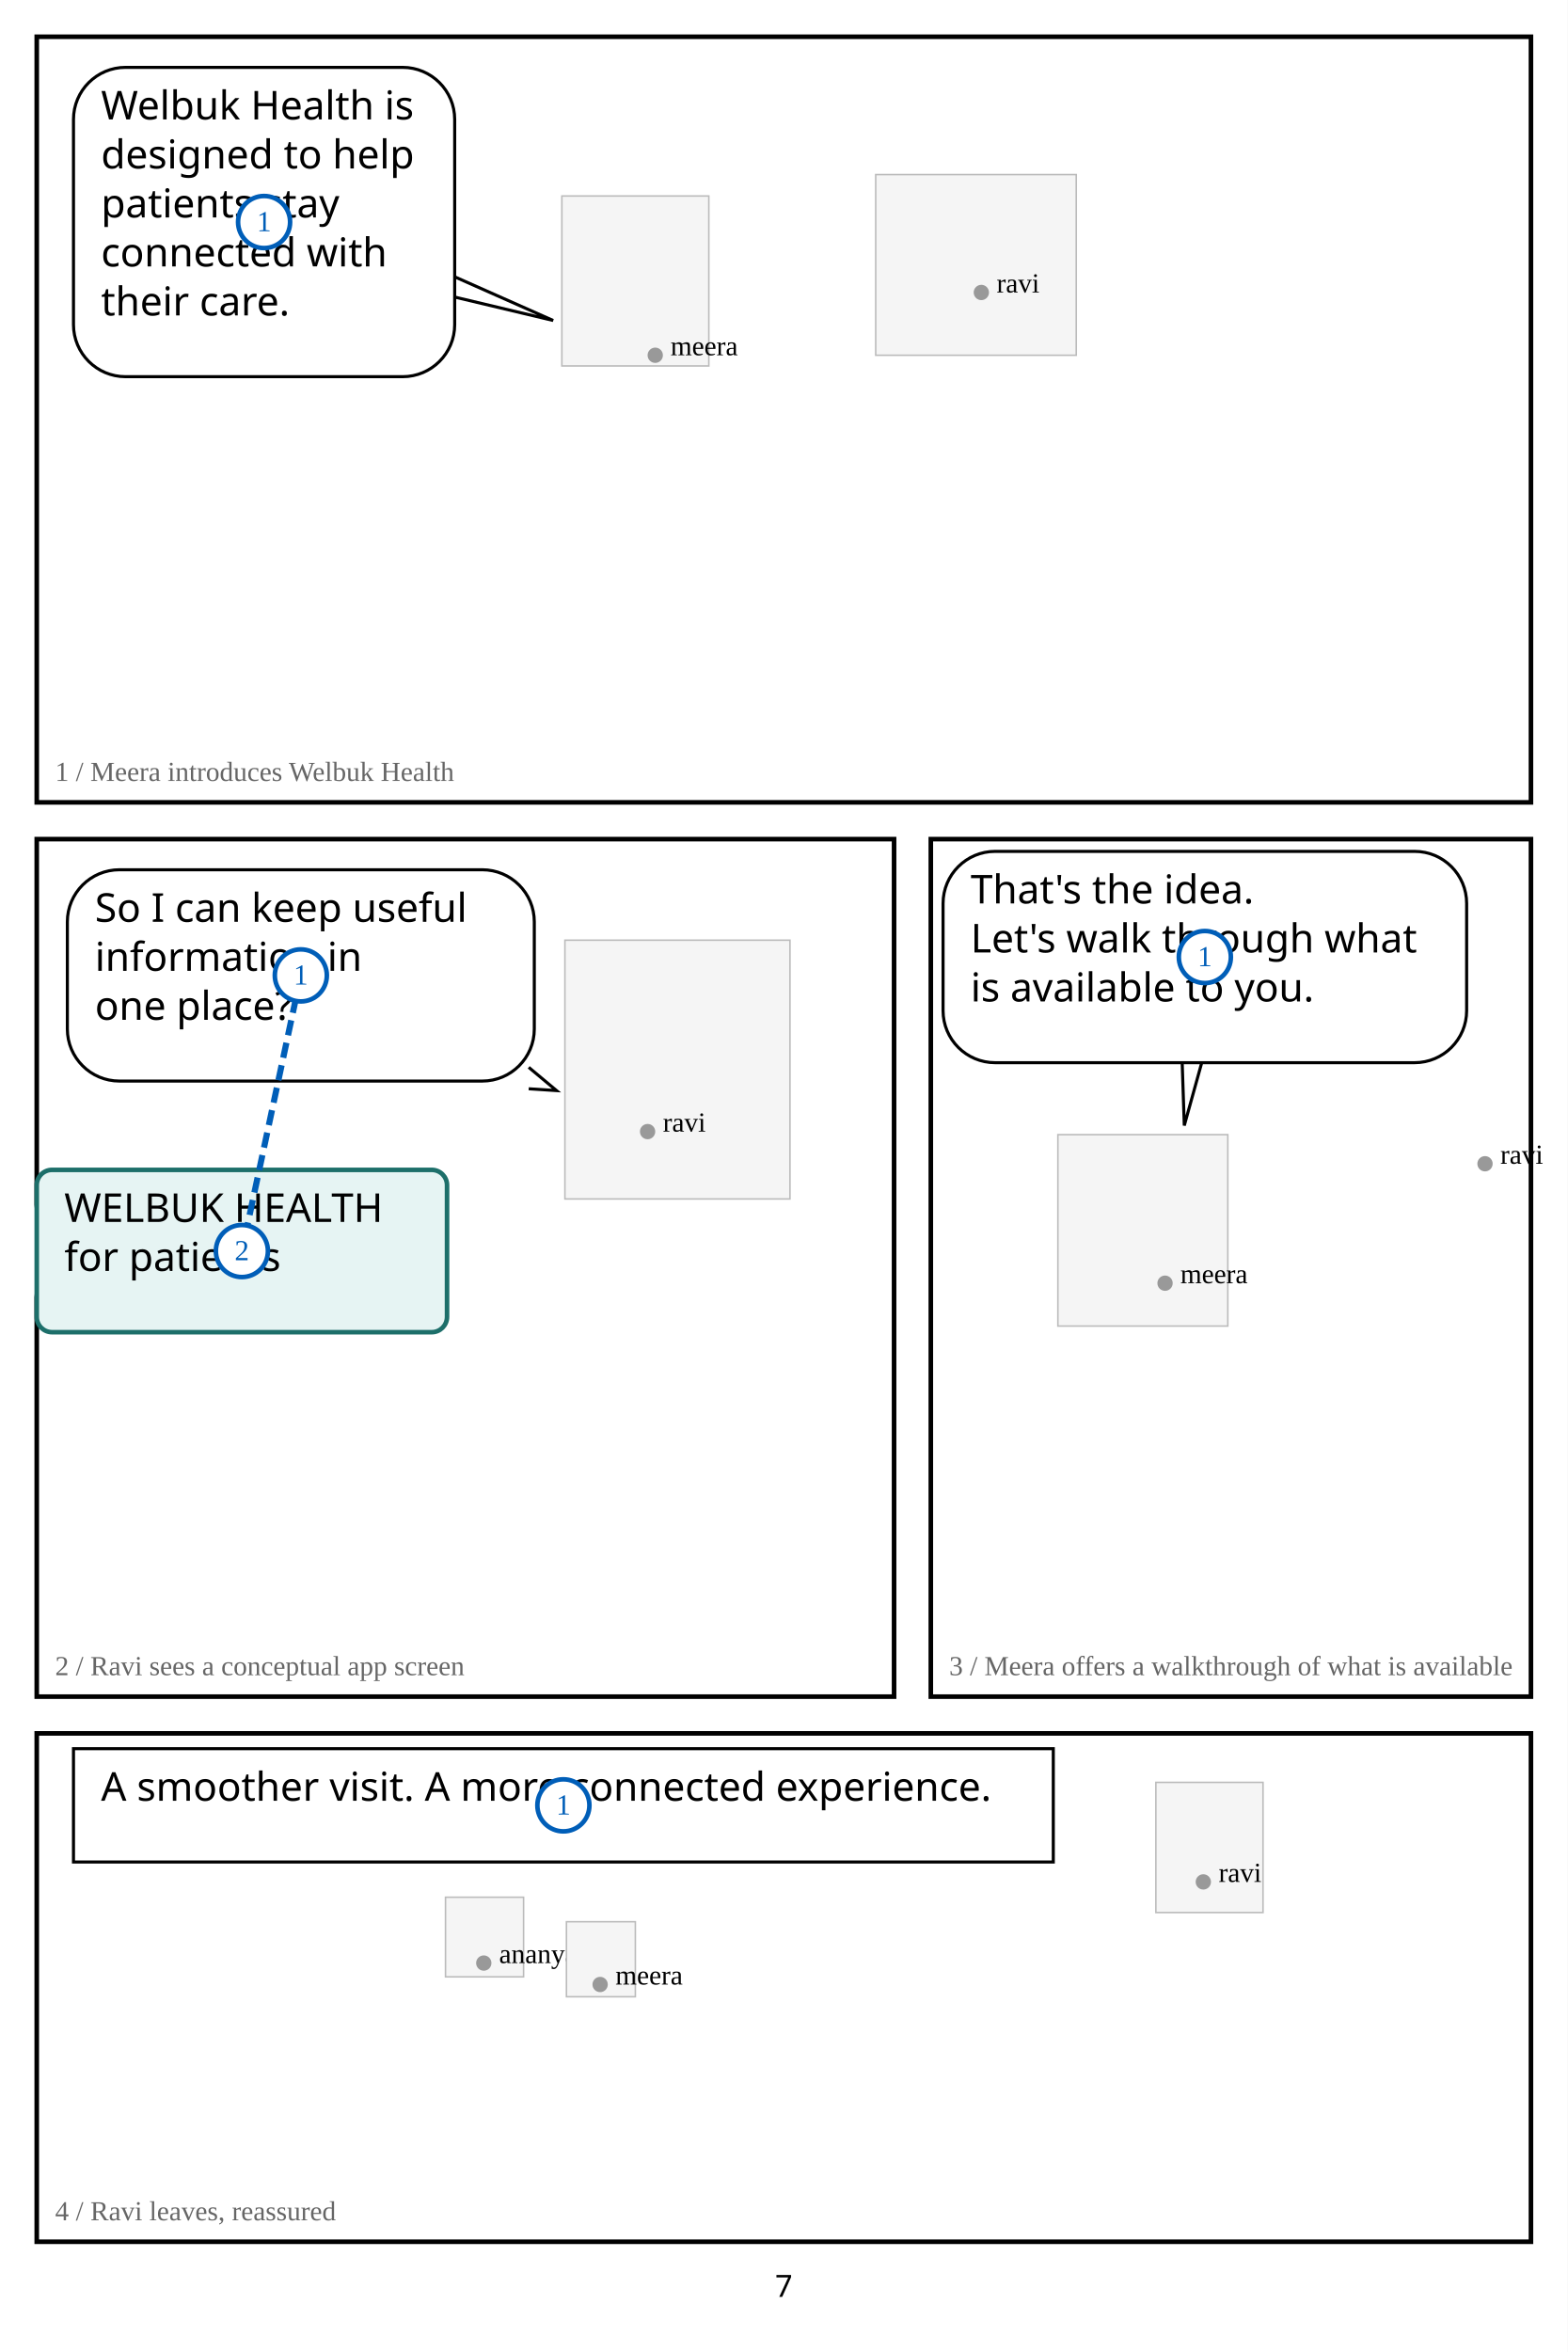
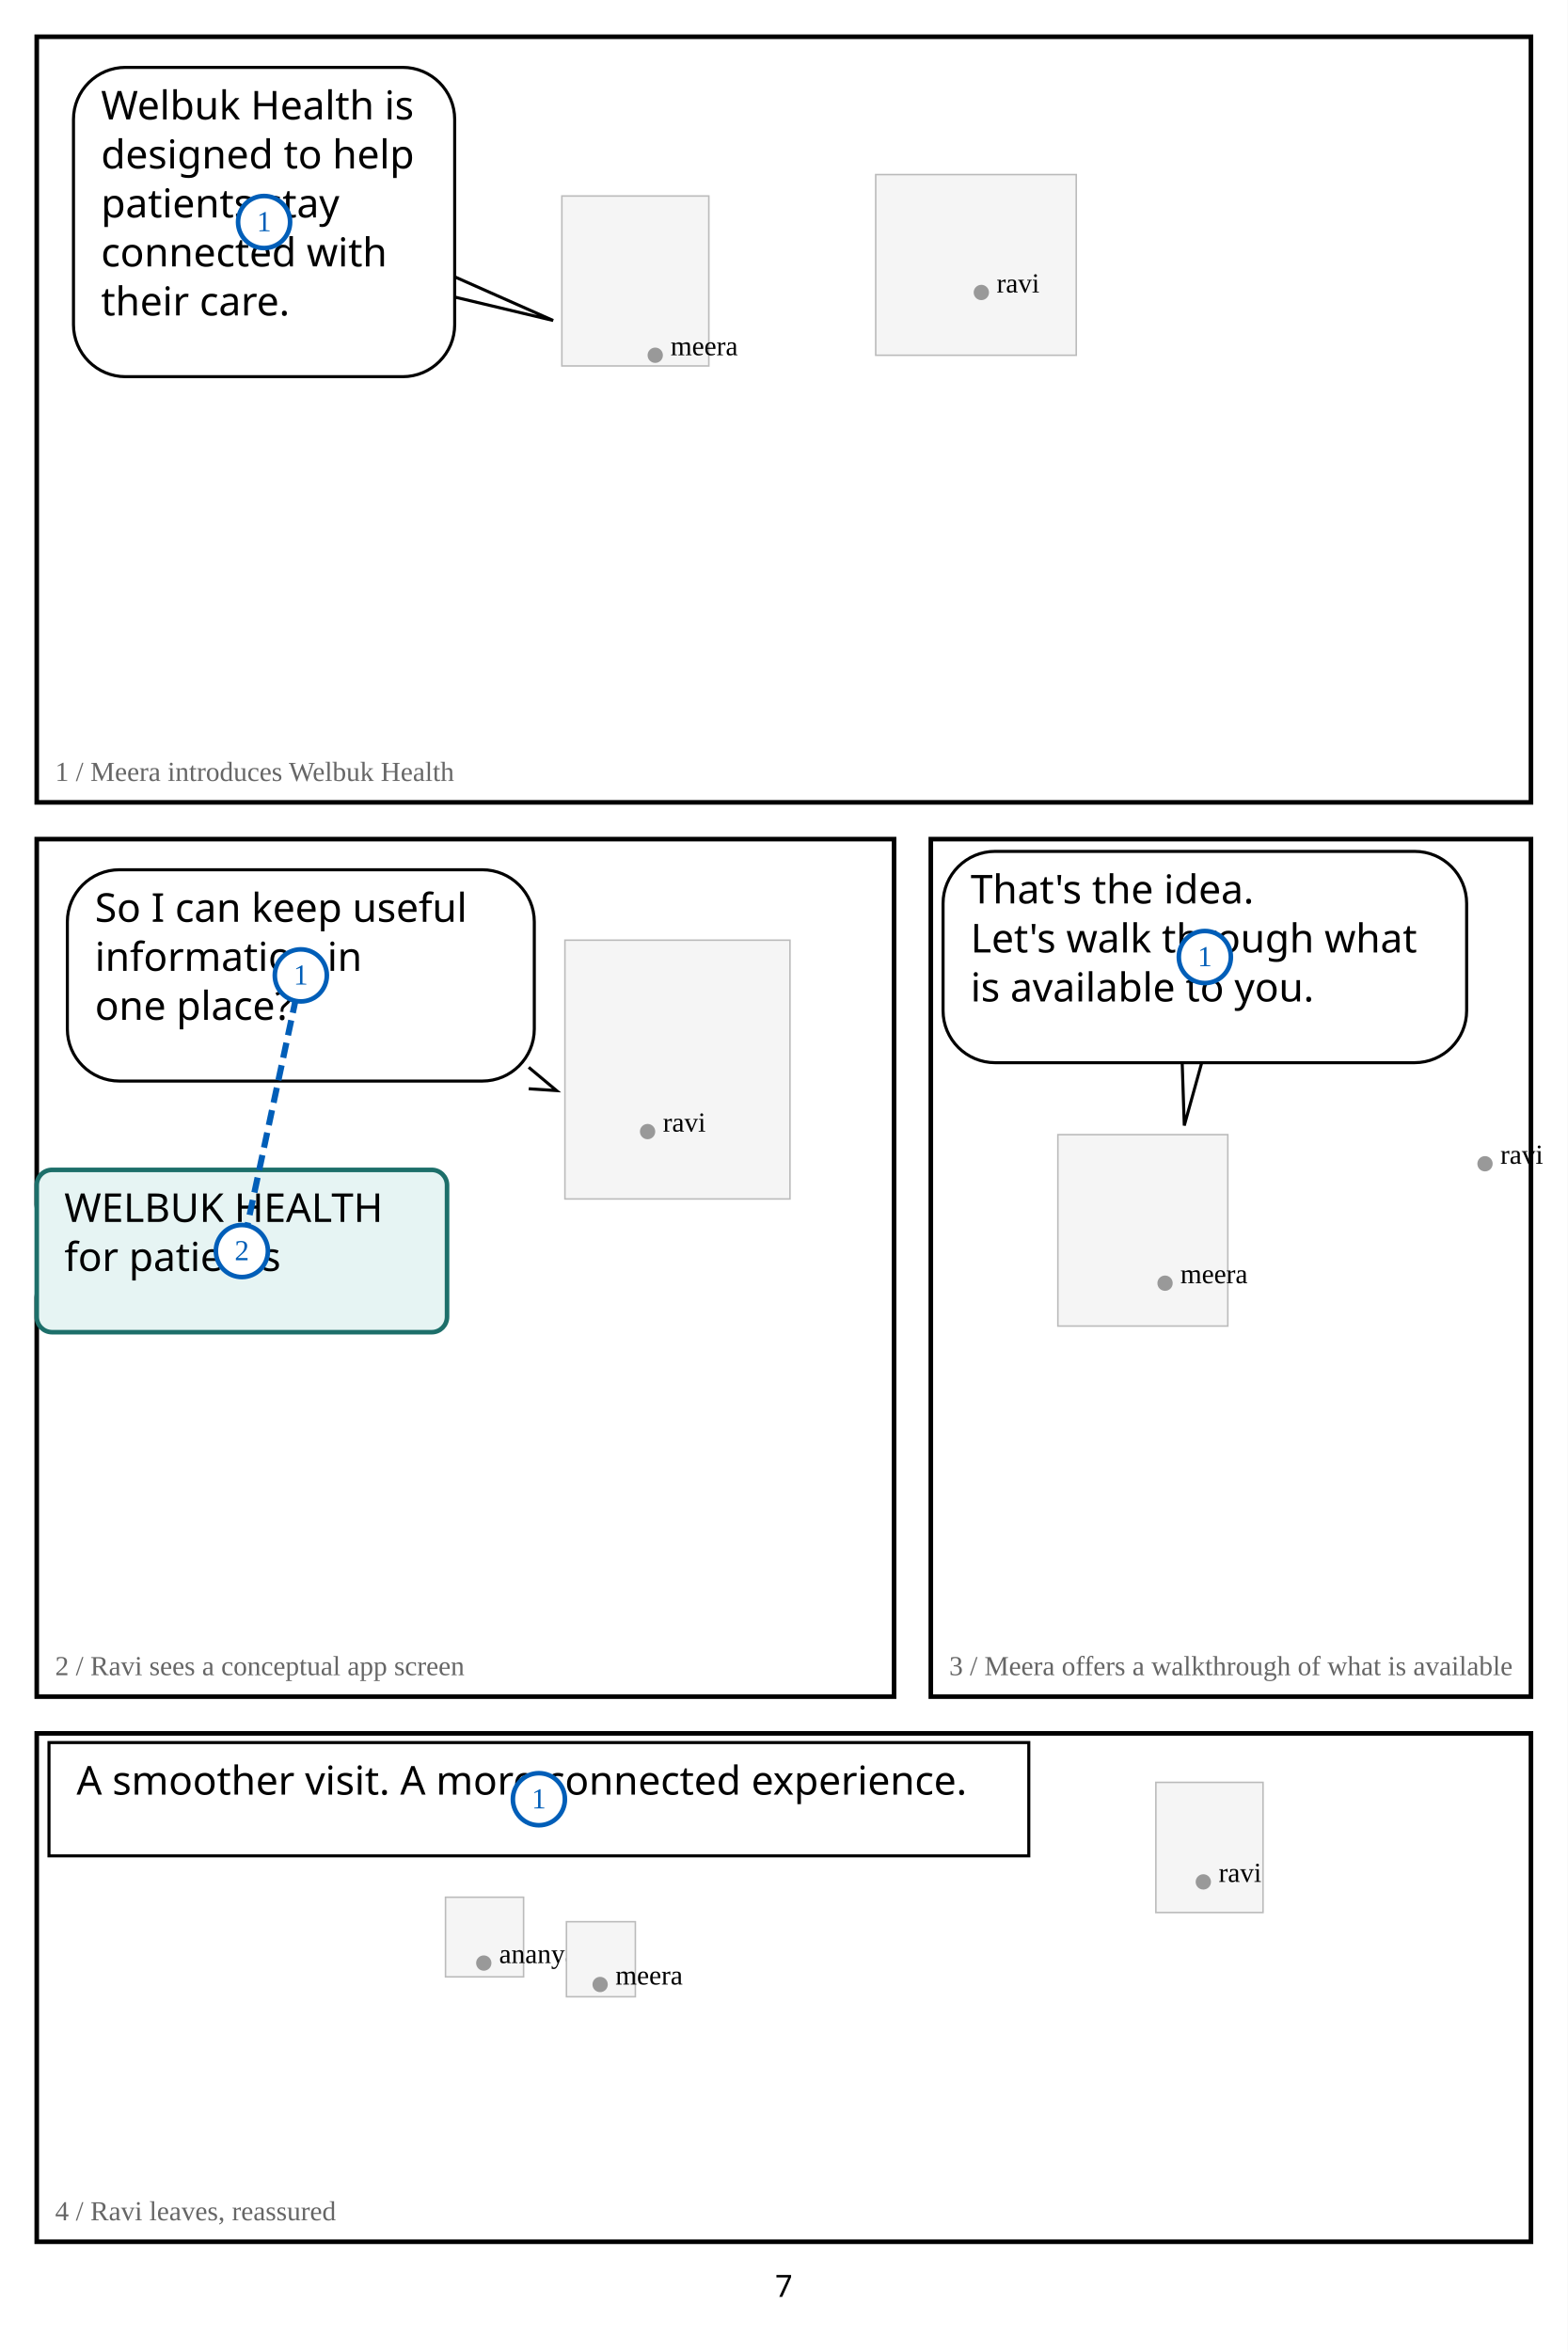
<svg xmlns="http://www.w3.org/2000/svg" width="1024" height="1536" viewBox="0 0 1024 1536">
  <rect width="1024" height="1536" fill="white" />
  <rect x="367" y="128" width="96" height="111" fill="#f5f5f5" stroke="#bbb" />
  <circle cx="428" cy="232" r="5" fill="#999" />
  <text x="438" y="232" font-size="18">meera</text>
  <rect x="572" y="114" width="131" height="118" fill="#f5f5f5" stroke="#bbb" />
  <circle cx="641" cy="191" r="5" fill="#999" />
  <text x="651" y="191" font-size="18">ravi</text>
  <rect x="24" y="24" width="976" height="500" fill="none" stroke="black" stroke-width="3" />
  <rect x="48" y="44" width="249" height="202" rx="34" fill="white" stroke="white" stroke-width="6" />
  <path d="M 293.213 179.104 L 361.32 209.295 L 293.213 193.104 Z" fill="white" stroke="white" stroke-width="6" stroke-linejoin="round" />
  <path data-speaker="meera" d="M 293.213 179.104 L 361.32 209.295 L 293.213 193.104" fill="white" stroke="black" stroke-width="2" />
  <rect x="48" y="44" width="249" height="202" rx="34" fill="white" stroke="black" stroke-width="2" />
  <text x="66" y="78" font-family="Meiryo,MS Gothic,sans-serif" font-size="26" fill="black">Welbuk Health is </text>
  <text x="66" y="110" font-family="Meiryo,MS Gothic,sans-serif" font-size="26" fill="black">designed to help </text>
  <text x="66" y="142" font-family="Meiryo,MS Gothic,sans-serif" font-size="26" fill="black">patients stay </text>
  <text x="66" y="174" font-family="Meiryo,MS Gothic,sans-serif" font-size="26" fill="black">connected with </text>
  <text x="66" y="206" font-family="Meiryo,MS Gothic,sans-serif" font-size="26" fill="black">their care.</text>
  <text x="36" y="510" font-size="18" fill="#666">1 / Meera introduces Welbuk Health</text>
  <rect x="369" y="614" width="147" height="169" fill="#f5f5f5" stroke="#bbb" />
  <circle cx="423" cy="739" r="5" fill="#999" />
  <text x="433" y="739" font-size="18">ravi</text>
  <rect x="24" y="548" width="560" height="560" fill="none" stroke="black" stroke-width="3" />
  <rect x="44" y="568" width="305" height="138" rx="34" fill="white" stroke="white" stroke-width="6" />
  <path d="M 345.353 697.033 L 363.529 712.218 L 345.353 711.033 Z" fill="white" stroke="white" stroke-width="6" stroke-linejoin="round" />
  <rect x="24" y="764" width="268" height="106" rx="34" fill="white" stroke="white" stroke-width="6" />
  <path data-speaker="ravi" d="M 345.353 697.033 L 363.529 712.218 L 345.353 711.033" fill="white" stroke="black" stroke-width="2" />
  <rect x="44" y="568" width="305" height="138" rx="34" fill="white" stroke="black" stroke-width="2" />
  <text x="62" y="602" font-family="Meiryo,MS Gothic,sans-serif" font-size="26" fill="black">So I can keep useful </text>
  <text x="62" y="634" font-family="Meiryo,MS Gothic,sans-serif" font-size="26" fill="black">information in </text>
  <text x="62" y="666" font-family="Meiryo,MS Gothic,sans-serif" font-size="26" fill="black">one place?</text>
  <rect x="24" y="764" width="268" height="106" rx="10" fill="#e6f4f3" stroke="#1d6f6a" stroke-width="3" />
  <text x="42" y="798" font-family="Meiryo,MS Gothic,sans-serif" font-size="26" fill="black">WELBUK HEALTH </text>
  <text x="42" y="830" font-family="Meiryo,MS Gothic,sans-serif" font-size="26" fill="black">for patients</text>
  <text x="36" y="1094" font-size="18" fill="#666">2 / Ravi sees a conceptual app screen</text>
  <rect x="691" y="741" width="111" height="125" fill="#f5f5f5" stroke="#bbb" />
  <circle cx="761" cy="838" r="5" fill="#999" />
  <text x="771" y="838" font-size="18">meera</text>
  <circle cx="970" cy="760" r="5" fill="#999" />
  <text x="980" y="760" font-size="18">ravi</text>
  <rect x="608" y="548" width="392" height="560" fill="none" stroke="black" stroke-width="3" />
  <rect x="616" y="556" width="342" height="138" rx="34" fill="white" stroke="white" stroke-width="6" />
  <path d="M 772.062 690.029 L 773.567 735.044 L 786.062 690.029 Z" fill="white" stroke="white" stroke-width="6" stroke-linejoin="round" />
  <path data-speaker="meera" d="M 772.062 690.029 L 773.567 735.044 L 786.062 690.029" fill="white" stroke="black" stroke-width="2" />
  <rect x="616" y="556" width="342" height="138" rx="34" fill="white" stroke="black" stroke-width="2" />
  <text x="634" y="590" font-family="Meiryo,MS Gothic,sans-serif" font-size="26" fill="black">That's the idea. </text>
  <text x="634" y="622" font-family="Meiryo,MS Gothic,sans-serif" font-size="26" fill="black">Let's walk through what </text>
  <text x="634" y="654" font-family="Meiryo,MS Gothic,sans-serif" font-size="26" fill="black">is available to you.</text>
  <text x="620" y="1094" font-size="18" fill="#666">3 / Meera offers a walkthrough of what is available</text>
  <rect x="755" y="1164" width="70" height="85" fill="#f5f5f5" stroke="#bbb" />
  <circle cx="786" cy="1229" r="5" fill="#999" />
  <text x="796" y="1229" font-size="18">ravi</text>
  <rect x="291" y="1239" width="51" height="52" fill="#f5f5f5" stroke="#bbb" />
  <circle cx="316" cy="1282" r="5" fill="#999" />
  <text x="326" y="1282" font-size="18">ananya</text>
  <rect x="370" y="1255" width="45" height="49" fill="#f5f5f5" stroke="#bbb" />
  <circle cx="392" cy="1296" r="5" fill="#999" />
  <text x="402" y="1296" font-size="18">meera</text>
  <rect x="24" y="1132" width="976" height="332" fill="none" stroke="black" stroke-width="3" />
-   <rect x="48" y="1142" width="640" height="74" rx="34" fill="white" stroke="white" stroke-width="6" />
-   <rect x="48" y="1142" width="640" height="74" fill="white" stroke="black" stroke-width="2" />
-   <text x="66" y="1176" font-family="Meiryo,MS Gothic,sans-serif" font-size="26" fill="black">A smoother visit. A more connected experience.</text>
+   <rect x="32" y="1138" width="640" height="74" rx="34" fill="white" stroke="white" stroke-width="6" />
+   <rect x="32" y="1138" width="640" height="74" fill="white" stroke="black" stroke-width="2" />
+   <text x="50" y="1172" font-family="Meiryo,MS Gothic,sans-serif" font-size="26" fill="black">A smoother visit. A more connected experience.</text>
  <text x="36" y="1450" font-size="18" fill="#666">4 / Ravi leaves, reassured</text>
  <text x="512" y="1500" text-anchor="middle" font-family="sans-serif" font-size="20">7</text>
  <circle cx="172.5" cy="145" r="17" fill="white" stroke="#005eb8" stroke-width="3" />
  <text x="172.5" y="151" text-anchor="middle" font-size="19" fill="#005eb8">1</text>
  <polyline points="196.5,637 158,817" fill="none" stroke="#005eb8" stroke-width="4" stroke-dasharray="10 5" />
  <circle cx="196.5" cy="637" r="17" fill="white" stroke="#005eb8" stroke-width="3" />
  <text x="196.5" y="643" text-anchor="middle" font-size="19" fill="#005eb8">1</text>
  <circle cx="158" cy="817" r="17" fill="white" stroke="#005eb8" stroke-width="3" />
  <text x="158" y="823" text-anchor="middle" font-size="19" fill="#005eb8">2</text>
  <circle cx="787" cy="625" r="17" fill="white" stroke="#005eb8" stroke-width="3" />
  <text x="787" y="631" text-anchor="middle" font-size="19" fill="#005eb8">1</text>
-   <circle cx="368" cy="1179" r="17" fill="white" stroke="#005eb8" stroke-width="3" />
-   <text x="368" y="1185" text-anchor="middle" font-size="19" fill="#005eb8">1</text>
+   <circle cx="352" cy="1175" r="17" fill="white" stroke="#005eb8" stroke-width="3" />
+   <text x="352" y="1181" text-anchor="middle" font-size="19" fill="#005eb8">1</text>
</svg>
